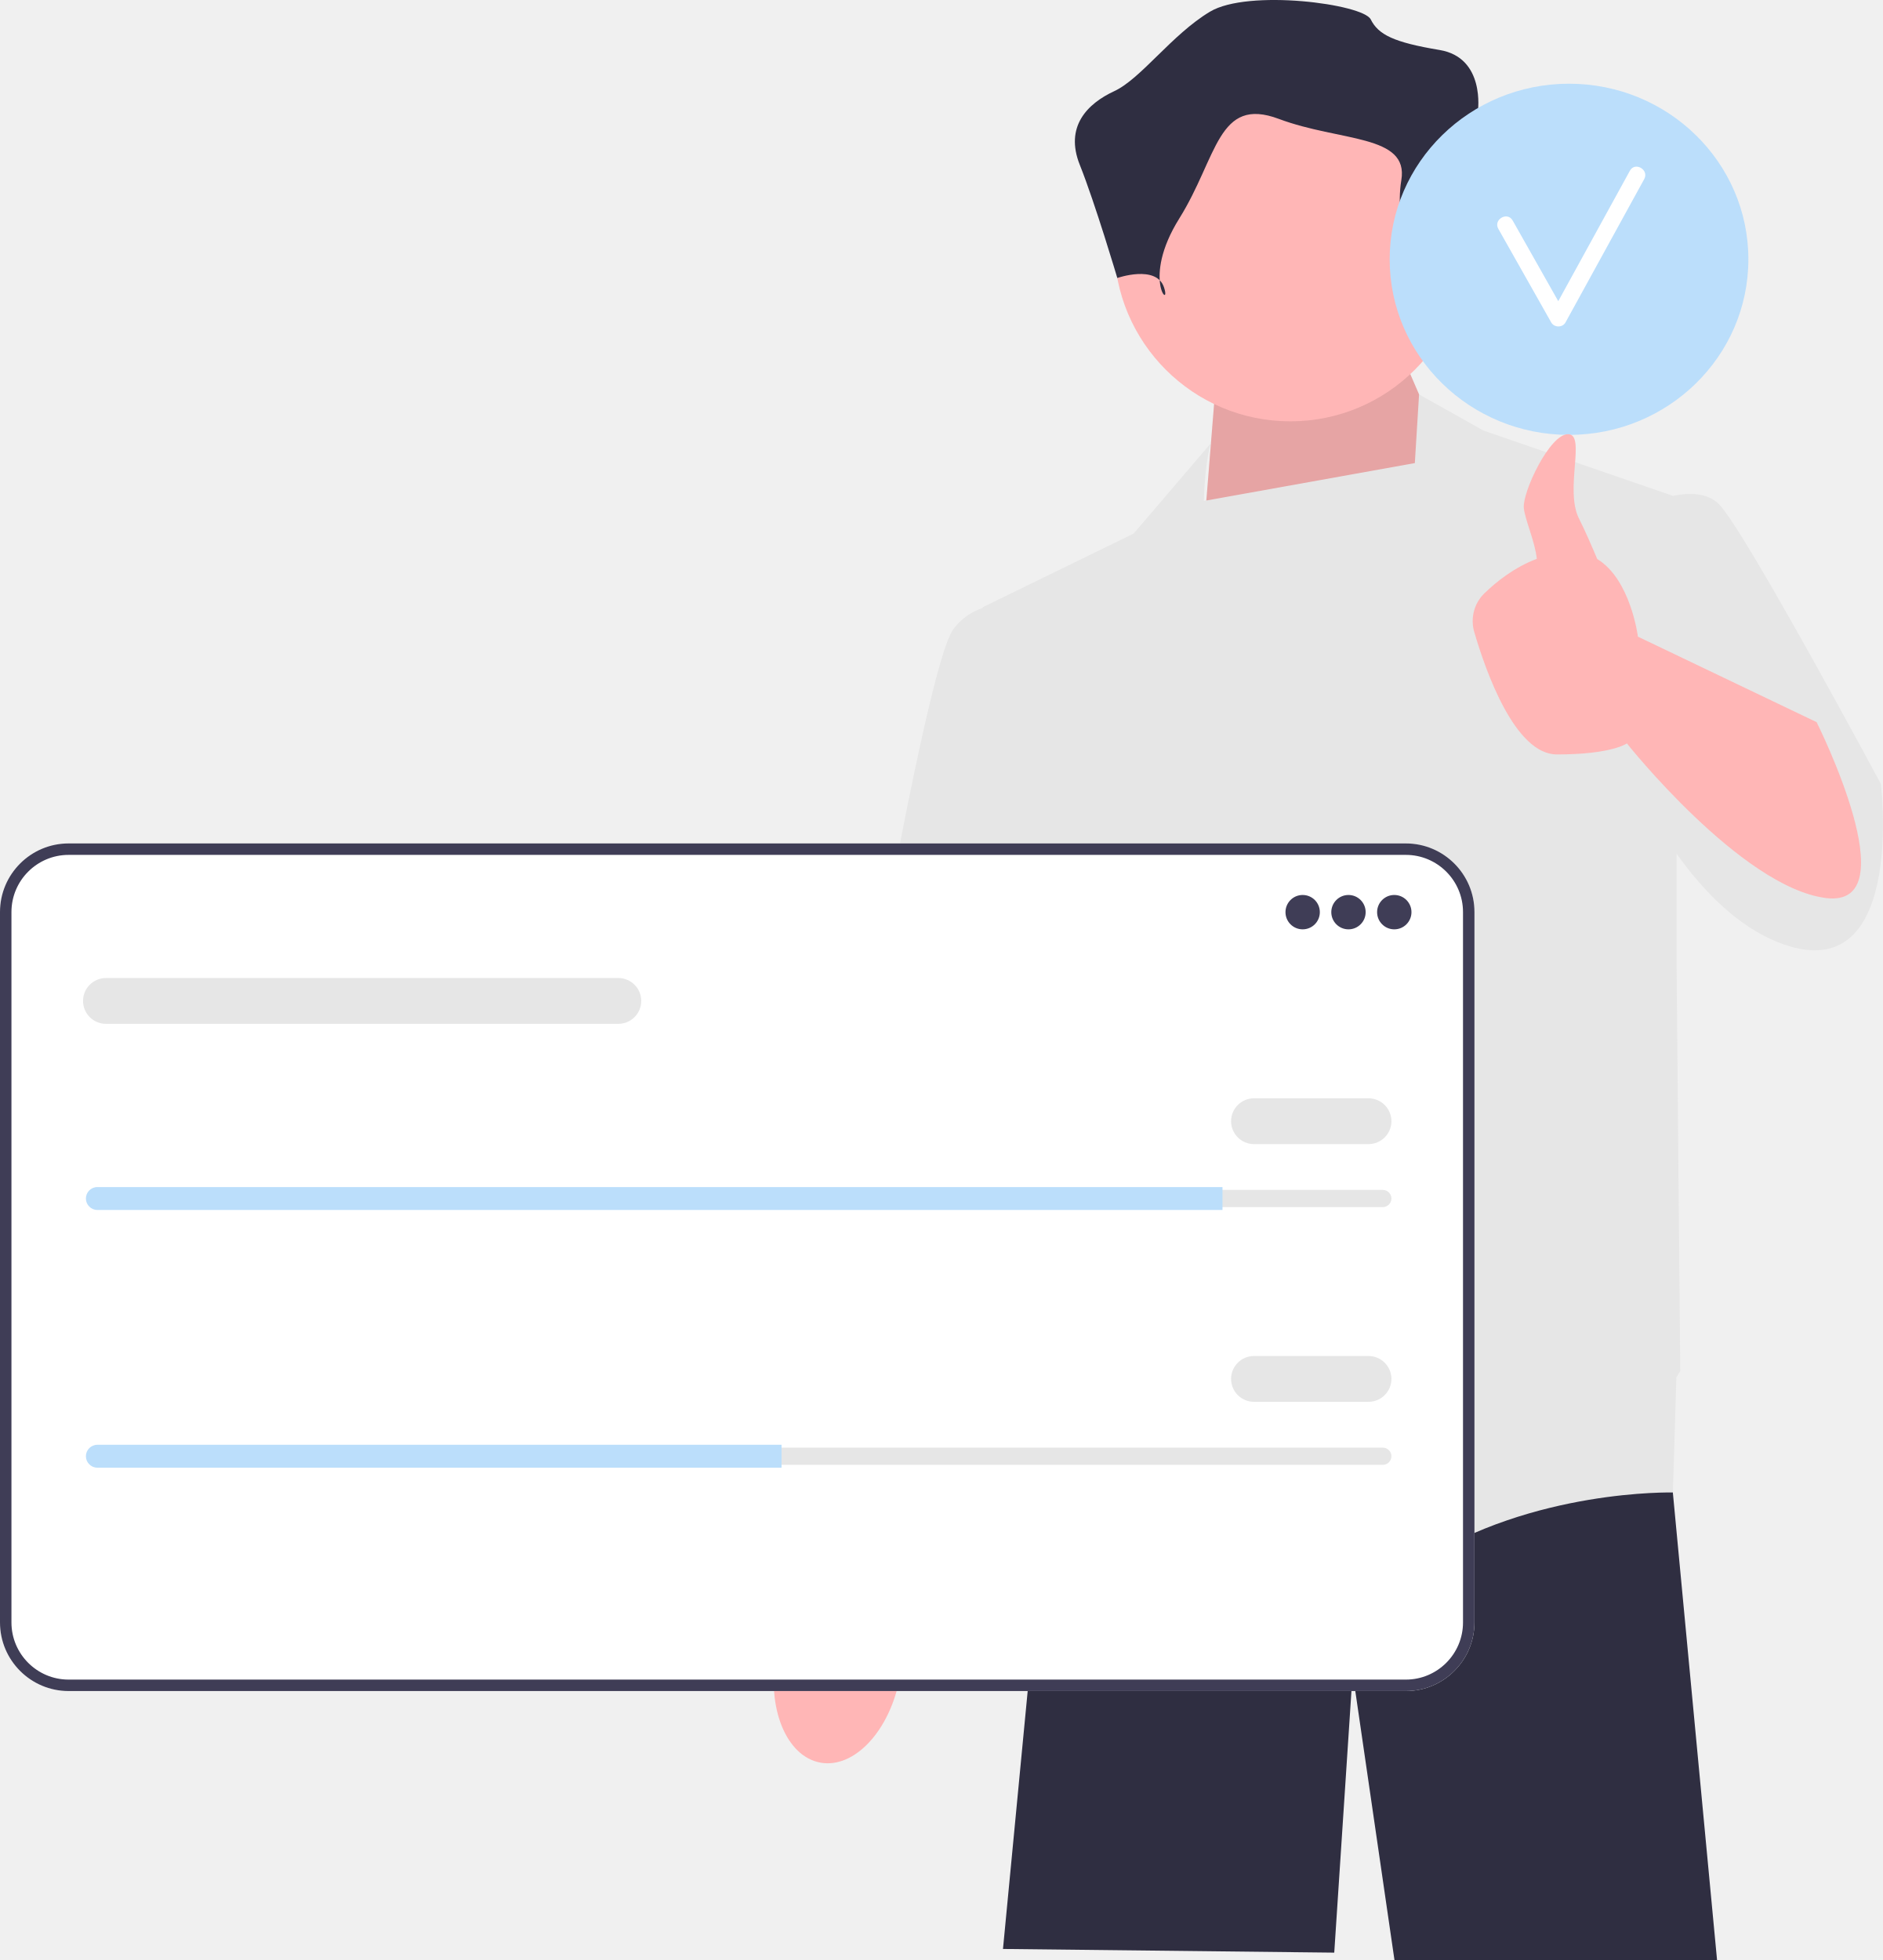
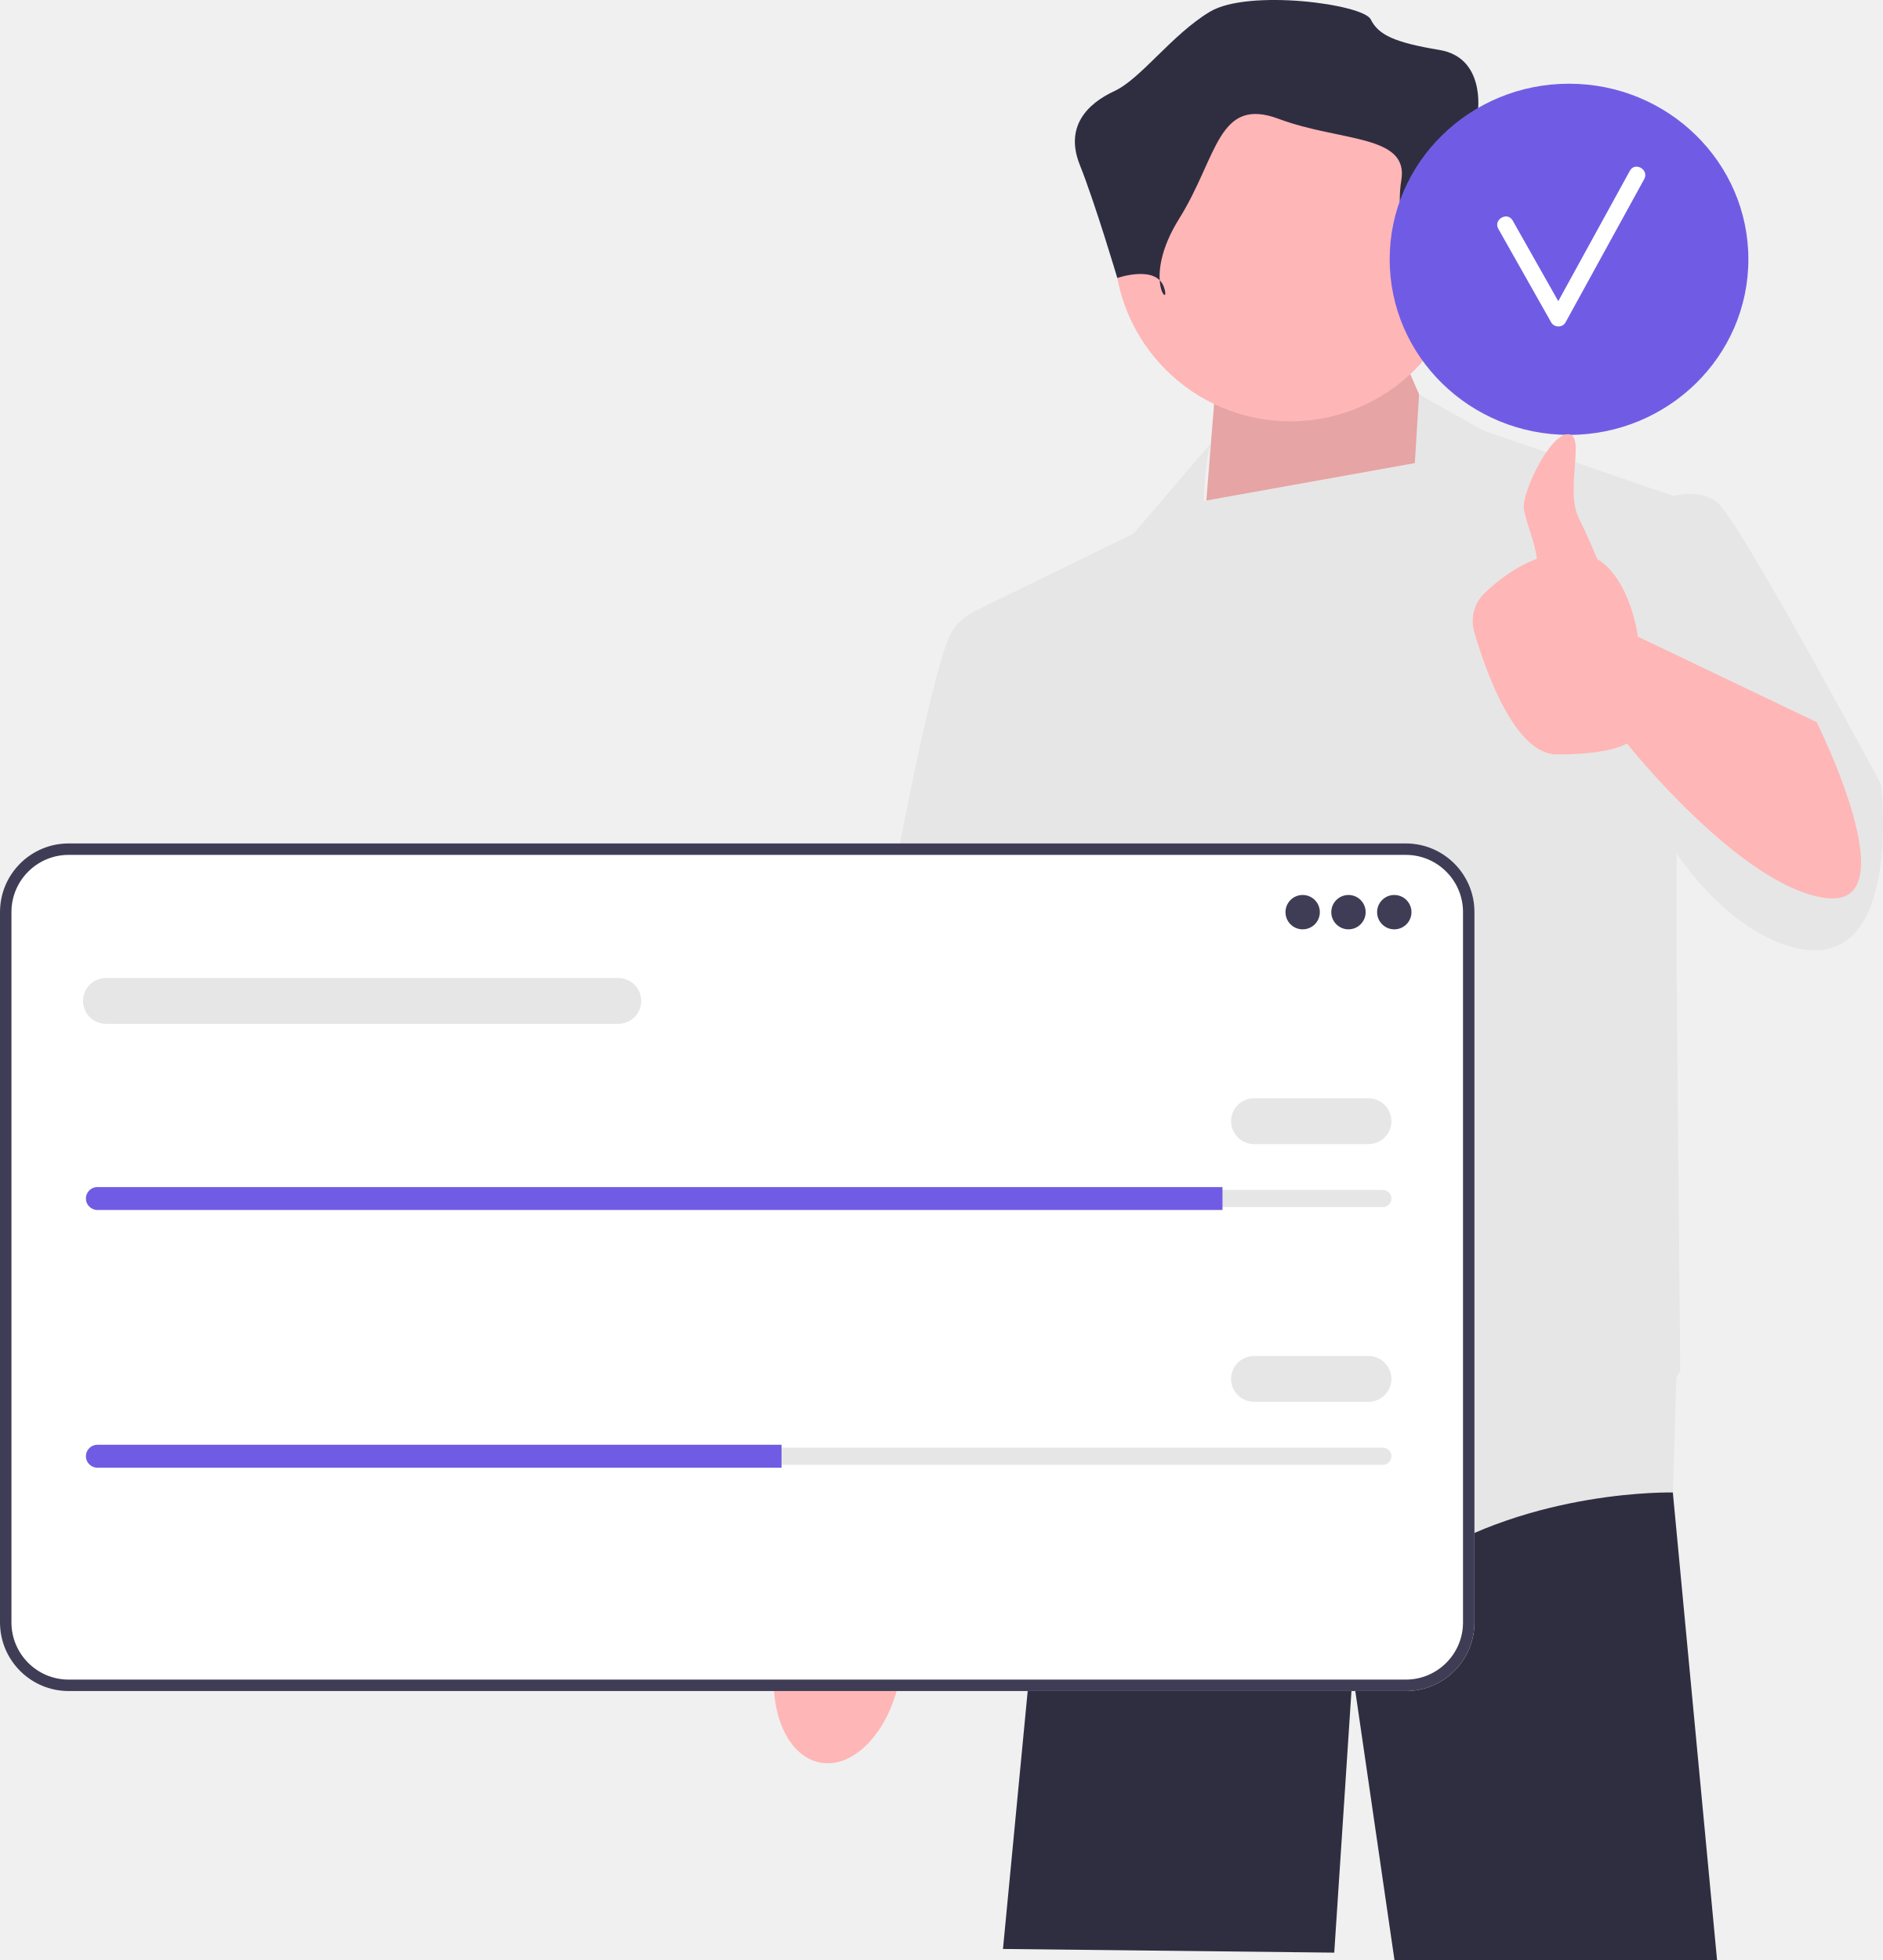
<svg xmlns="http://www.w3.org/2000/svg" width="511.563" height="532.448" viewBox="0 0 511.563 532.448">
  <polygon points="454.491 405.208 454.481 405.448 466.491 532.448 378.851 532.448 367.491 454.448 362.491 530.448 272.491 529.448 282.051 429.668 290.181 383.418 290.181 383.408 291.401 376.448 452.101 376.448 452.311 378.968 454.491 405.208" fill="#2f2e41" />
  <path d="M222.883,478.831c9.282,1.691,18.96-8.762,21.618-23.348,1.163-6.385,.788-12.503-.78-17.506l1.423-8.408,23.883-113.109s43.98-87.975,43.979-103.248c-.001-15.273-12.722-22.763-12.722-22.763l-17.214,.161-53.983,131.847-9.722,97.43-1.573,13.367c-3.232,4.129-5.741,9.721-6.903,16.106-2.657,14.586,2.713,27.78,11.995,29.471Z" fill="#ffb6b6" />
  <polygon points="397.991 135.948 381.991 98.948 329.991 107.948 326.491 151.48 397.991 135.948" fill="#ffb6b6" />
  <polygon points="397.991 135.948 381.991 98.948 329.991 107.948 326.491 151.48 397.991 135.948" opacity=".1" />
  <path d="M510.991,212.948s-37-69-44-76c-3.116-3.116-8.015-3.16-12.493-2.251l-51.507-17.749-17.458-9.809-1.15,18.662-57.315,10.287c.318-11.381,1.924-15.71,1.924-15.71l-21,24.569-41,20,.022,.18c-3.009,1.05-5.861,2.847-8.022,5.82-8,11-30,145-30,145l47,10,6.396-40.14,4.604,36.14,3.5,67.5s64,55,95,35,69-19,69-19l.948-31.288c.675-1.079,1.052-1.712,1.052-1.712l-1-110.984v-29.532c7.618,10.614,16.812,19.741,27.5,24.016,35,14,28-43,28-43Z" fill="#e6e6e6" />
  <circle cx="350.556" cy="66.62" r="47.838" fill="#ffb6b6" />
  <path d="M384.875,80.139s4.16-14.56,13.52-13.52c9.36,1.04,11.44-7.28,9.36-11.44-2.08-4.16-6.24-24.959-6.24-24.959,0,0,2.08-14.56-10.4-16.639-12.48-2.08-16.639-4.16-18.719-8.32-2.08-4.16-33.279-8.32-43.679-2.08-10.4,6.24-18.719,18.212-25.999,21.585-7.28,3.374-13.52,9.614-9.36,20.013,4.16,10.4,10.193,30.739,10.193,30.739,0,0,10.606-3.7,12.686,2.54,2.08,6.24-6.24-2.08,4.16-18.719,10.4-16.639,10.4-33.279,27.039-27.039,16.639,6.24,35.359,4.16,33.279,16.639-2.08,12.48,4.16,31.199,4.16,31.199Z" fill="#2f2e41" />
  <g>
    <path d="M381.949,459.384H18.633c-10.275,0-18.633-8.359-18.633-18.633V247.758c0-10.274,8.359-18.633,18.633-18.633H381.949c10.275,0,18.633,8.359,18.633,18.633v192.993c0,10.274-8.359,18.633-18.633,18.633Z" fill="#fff" />
    <path d="M381.949,459.384H18.633c-10.275,0-18.633-8.359-18.633-18.633V247.758c0-10.274,8.359-18.633,18.633-18.633H381.949c10.275,0,18.633,8.359,18.633,18.633v192.993c0,10.274-8.359,18.633-18.633,18.633ZM18.633,232.236c-8.558,0-15.522,6.963-15.522,15.522v192.993c0,8.558,6.963,15.522,15.522,15.522H381.949c8.558,0,15.522-6.963,15.522-15.522V247.758c0-8.558-6.963-15.522-15.522-15.522H18.633Z" fill="#3f3d56" />
    <circle cx="353.908" cy="247.794" r="4.667" fill="#3f3d56" />
    <circle cx="366.355" cy="247.794" r="4.667" fill="#3f3d56" />
    <circle cx="378.801" cy="247.794" r="4.667" fill="#3f3d56" />
    <path d="M26.449,323.251c-1.287,0-2.334,1.047-2.334,2.334,0,.627,.242,1.208,.682,1.636,.444,.454,1.025,.697,1.652,.697H375.69c1.287,0,2.334-1.047,2.334-2.334,0-.627-.242-1.208-.682-1.636-.444-.454-1.025-.697-1.652-.697H26.449Z" fill="#e6e6e6" />
-     <path d="M332.127,322.473v6.223H26.449c-.856,0-1.634-.342-2.194-.918-.576-.56-.918-1.338-.918-2.194,0-1.711,1.4-3.112,3.112-3.112H332.127Z" fill="#bbdefb" />
+     <path d="M332.127,322.473v6.223H26.449c-.856,0-1.634-.342-2.194-.918-.576-.56-.918-1.338-.918-2.194,0-1.711,1.4-3.112,3.112-3.112H332.127Z" fill="#705ce4" />
    <path d="M371.8,310.805h-31.116c-3.431,0-6.223-2.791-6.223-6.223s2.792-6.223,6.223-6.223h31.116c3.431,0,6.223,2.791,6.223,6.223s-2.792,6.223-6.223,6.223Z" fill="#e6e6e6" />
    <path d="M167.99,278.133H28.782c-3.431,0-6.223-2.791-6.223-6.223s2.792-6.223,6.223-6.223H167.99c3.431,0,6.223,2.791,6.223,6.223s-2.792,6.223-6.223,6.223Z" fill="#e6e6e6" />
    <path d="M26.449,393.262c-1.287,0-2.334,1.047-2.334,2.334,0,.627,.242,1.208,.682,1.636,.444,.454,1.025,.697,1.652,.697H375.69c1.287,0,2.334-1.047,2.334-2.334,0-.627-.242-1.208-.682-1.636-.444-.454-1.025-.697-1.652-.697H26.449Z" fill="#e6e6e6" />
-     <path d="M212.33,392.485v6.223H26.449c-.856,0-1.634-.342-2.194-.918-.576-.56-.918-1.338-.918-2.194,0-1.711,1.4-3.112,3.112-3.112H212.33Z" fill="#bbdefb" />
+     <path d="M212.33,392.485v6.223H26.449c-.856,0-1.634-.342-2.194-.918-.576-.56-.918-1.338-.918-2.194,0-1.711,1.4-3.112,3.112-3.112H212.33Z" fill="#705ce4" />
    <path d="M371.8,380.816h-31.116c-3.431,0-6.223-2.791-6.223-6.223s2.792-6.223,6.223-6.223h31.116c3.431,0,6.223,2.791,6.223,6.223s-2.792,6.223-6.223,6.223Z" fill="#e6e6e6" />
  </g>
  <g>
-     <ellipse cx="426.274" cy="70.441" rx="48.726" ry="47.7" fill="#bbdefb" />
+     <ellipse cx="426.274" cy="70.441" rx="48.726" ry="47.7" fill="#705ce4" />
    <path d="M442.811,46.381c-6.487,11.812-12.974,23.624-19.461,35.437-4.134-7.305-8.246-14.623-12.391-21.922-1.431-2.521-5.325-.254-3.89,2.274,4.804,8.461,9.559,16.951,14.364,25.413,.821,1.447,3.077,1.48,3.89,0,7.126-12.976,14.252-25.951,21.378-38.927,1.396-2.543-2.492-4.818-3.89-2.274Z" fill="#fff" />
  </g>
  <path d="M493.538,196.172l-48.547-23.223s-1.95-15.544-11.054-21.088c-1.548-3.692-3.329-7.749-4.946-10.963-4-7.949,2-22.949-3-22.949s-12.391,15.775-12,20c.3,3.243,2.981,8.905,3.534,13.861-6.097,2.299-11.016,6.241-14.25,9.379-2.799,2.716-3.838,6.768-2.745,10.511,3.169,10.847,11.092,33.249,22.46,33.249,15,0,19-3,19-3,0,0,31,39,54,42s-2.453-47.777-2.453-47.777Z" fill="#ffb6b6" />
</svg>
